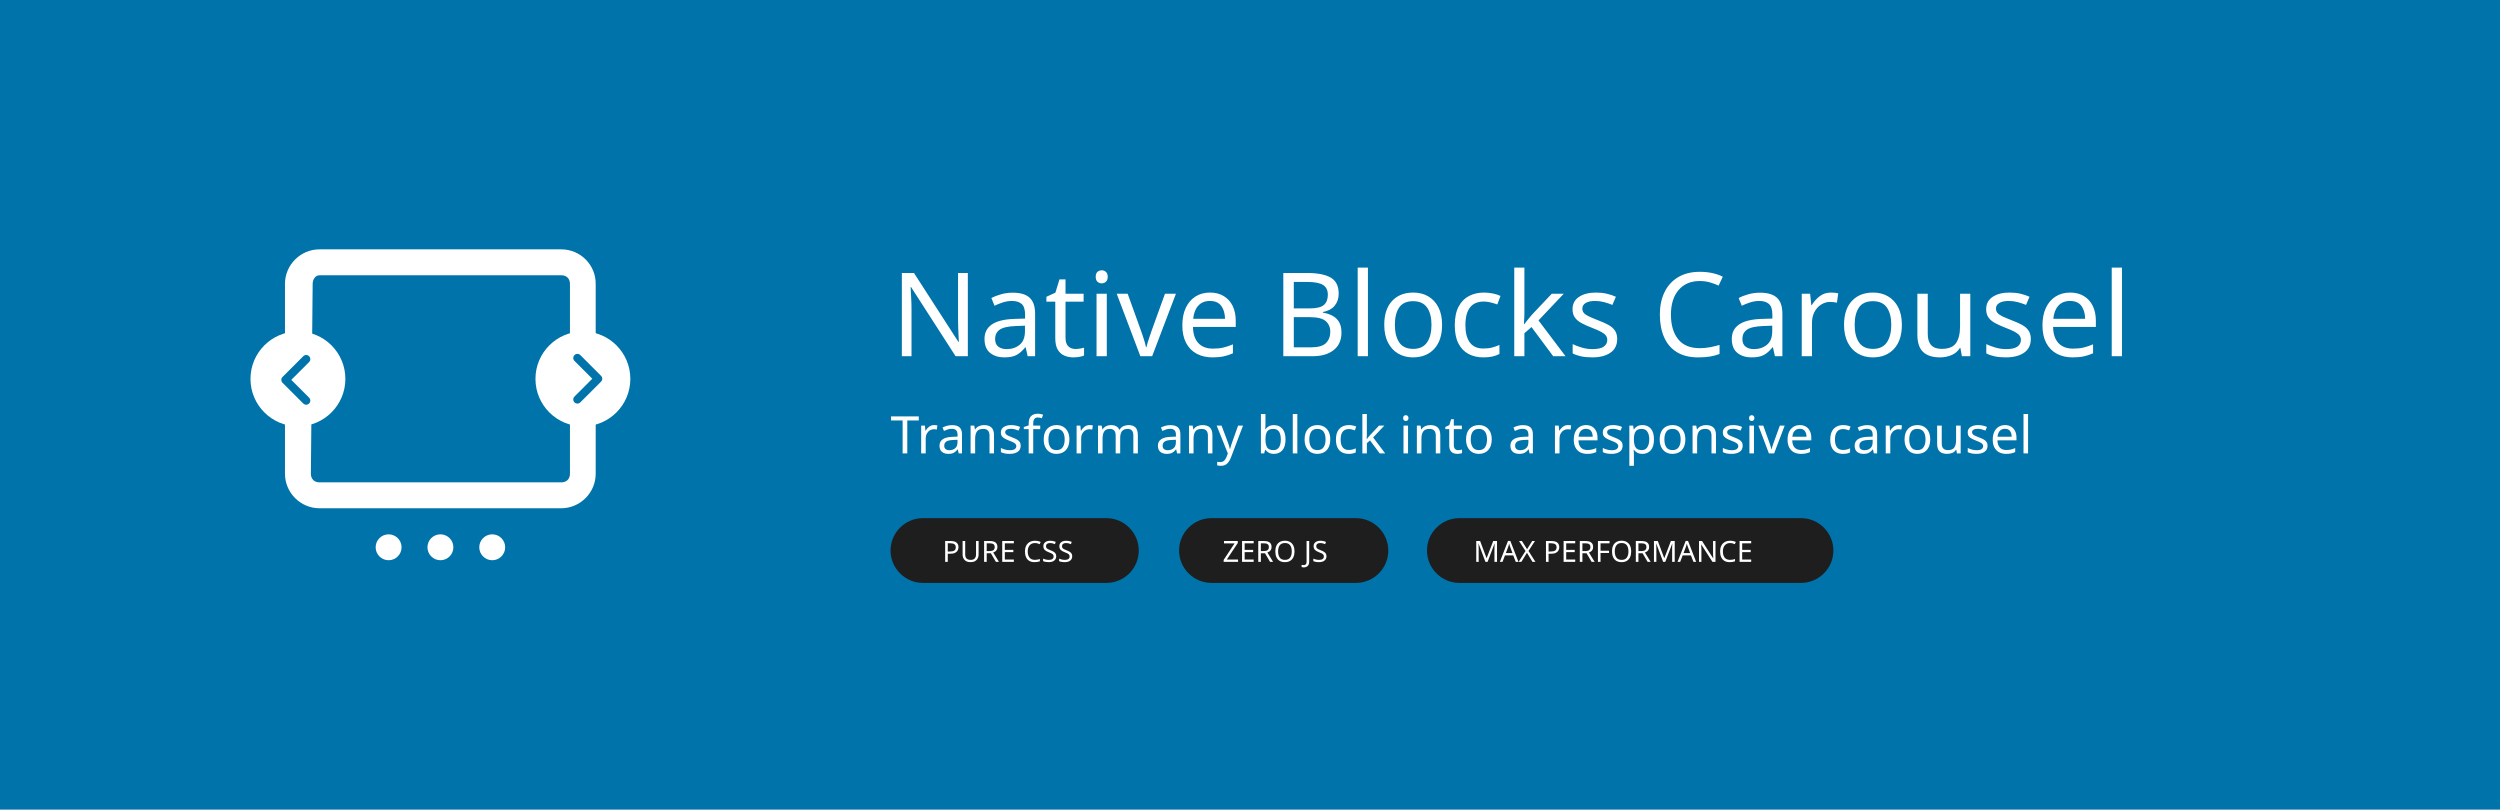
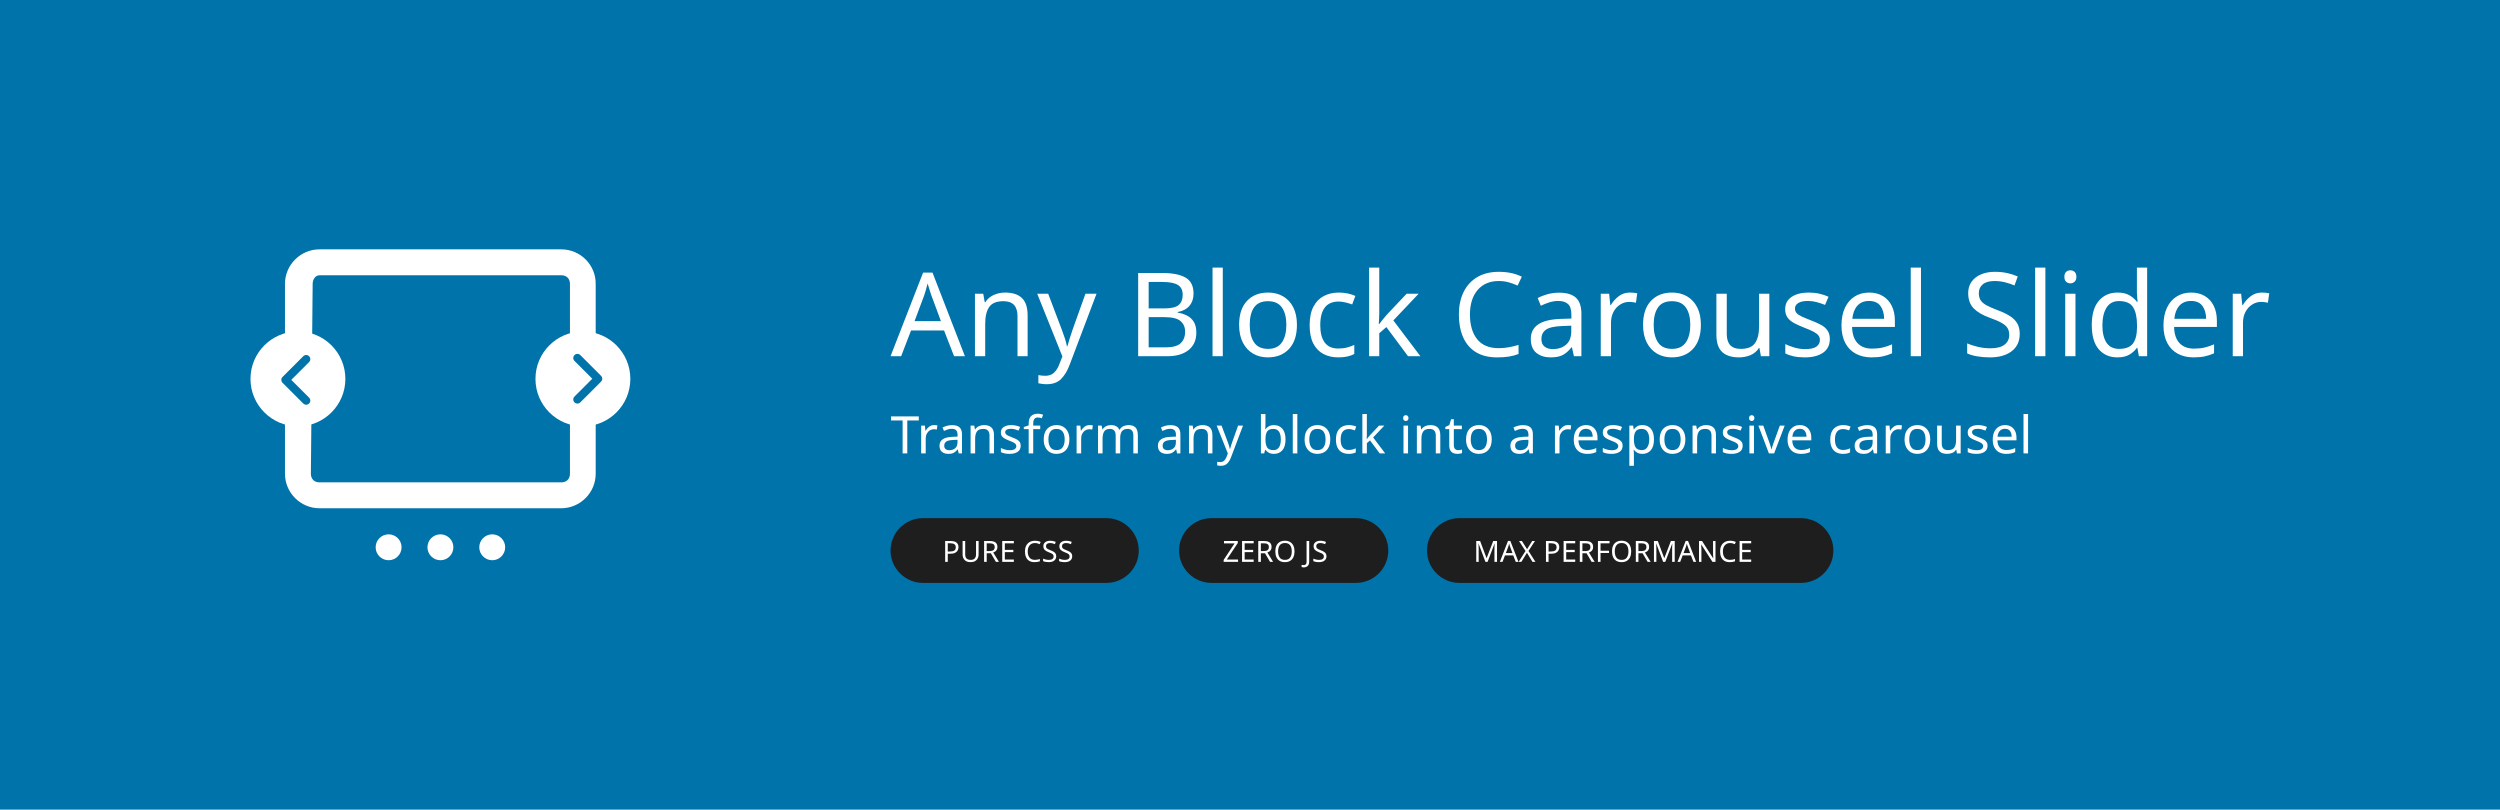
<svg xmlns="http://www.w3.org/2000/svg" version="1.1" x="0px" y="0px" viewBox="0 0 1544 500" style="enable-background:new 0 0 1544 500;" xml:space="preserve">
  <style type="text/css">
	.st0{fill:#0073AA;}
	.st1{fill:#1E1E1E;}
	.st2{fill:#FFFFFF;}
	.st3{font-family:'Outfit-SemiBold';}
	.st4{font-size:72px;}
	.st5{font-family:'Outfit-Light';}
	.st6{font-size:32px;}
	.st7{font-family:'Outfit-Bold';}
	.st8{font-size:18px;}
	
	/* Animation : la slide (grand rectangle blanc) glisse de droite à gauche en boucle continue */
	@keyframes slideMove {
		/* Pause initiale - Slide 1 visible */
		0%, 25% { transform: translateX(0); }
		/* Glisse vers la gauche - Slide 2 apparaît */
		25%, 50% { transform: translateX(-242px); }
		/* Pause - Slide 2 visible */
		50%, 75% { transform: translateX(-242px); }
		/* À 99.99%, reste à -242px (slide 2 visible, slide 1 dupliquée à la position de slide 1 originale) */
		99.99% { transform: translateX(-242px); }
		/* Retour instantané à 0 (invisible car slide 1 dupliquée = slide 1 originale visuellement) */
		100% { transform: translateX(0); }
	}
	
	.slide-container {
		animation: slideMove 4s linear infinite;
	}
</style>
  <rect class="st0" width="1544" height="500" />
  <path class="st1" d="M683.3,360H570c-11,0-20-9-20-20l0,0c0-11,9-20,20-20h113.3c11,0,20,9,20,20l0,0C703.3,351,694.4,360,683.3,360  z" />
  <path class="st1" d="M837.4,360h-89.2c-11,0-20-9-20-20l0,0c0-11,9-20,20-20h89.2c11,0,20,9,20,20l0,0  C857.4,351,848.5,360,837.4,360z" />
  <path class="st1" d="M1112.3,360h-211c-11,0-20-9-20-20l0,0c0-11,9-20,20-20h211c11,0,20,9,20,20l0,0  C1132.3,351,1123.3,360,1112.3,360z" />
-   <text transform="matrix(1 0 0 1 550 220)" class="st2 st3 st4">Native Blocks Carousel</text>
+   <text transform="matrix(1 0 0 1 550 220)" class="st2 st3 st4">Any Block Carousel Slider</text>
  <text transform="matrix(1 0 0 1 550 280)" class="st2 st5 st6">Transform any block into a responsive carousel</text>
  <text transform="matrix(1 0 0 1 581.9834 347)" class="st2 st7 st8">PURE CSS</text>
  <text transform="matrix(1 0 0 1 755.0427 347)" class="st2 st7 st8">ZERO JS</text>
  <text transform="matrix(1 0 0 1 909.9844 347)" class="st2 st7 st8">MAX PERFORMANCE</text>
  <g transform="translate(144, 122)">
    <defs>
      <clipPath id="bannerCarouselMask">
        <rect x="0" y="0" width="256" height="256" rx="24" ry="24" />
      </clipPath>
    </defs>
    <g clip-path="url(#bannerCarouselMask)">
      <g class="slide-container">
        <path class="st2" d="M202.7,32H53.3C41.6,32,32,41.6,32,53.3v117.3c0,11.7,9.6,21.3,21.3,21.3h149.3c11.7,0,21.3-9.6,21.3-21.3V53.3     C224,41.6,214.4,32,202.7,32z M49.1,53.3c0-2.5,1.5-5.3,4.3-5.3h149.3c3.2,0,5.3,2.1,5.3,5.3v117.3c0,3.2-2.1,5.3-5.3,5.3H53.3     c-3.2,0-5.3-2.1-5.3-5.3L49.1,53.3z" />
        <path class="st2" d="M444.7,32H295.3C283.6,32,274,41.6,274,53.3v117.3c0,11.7,9.6,21.3,21.3,21.3h149.3c11.7,0,21.3-9.6,21.3-21.3V53.3     C466,41.6,456.4,32,444.7,32z M291.1,53.3c0-2.5,1.5-5.3,4.3-5.3h149.3c3.2,0,5.3,2.1,5.3,5.3v117.3c0,3.2-2.1,5.3-5.3,5.3H295.3     c-3.2,0-5.3-2.1-5.3-5.3L291.1,53.3z" />
        <g transform="translate(242, 0)">
          <path class="st2" d="M202.7,32H53.3C41.6,32,32,41.6,32,53.3v117.3c0,11.7,9.6,21.3,21.3,21.3h149.3c11.7,0,21.3-9.6,21.3-21.3V53.3      C224,41.6,214.4,32,202.7,32z M49.1,53.3c0-2.5,1.5-5.3,4.3-5.3h149.3c3.2,0,5.3,2.1,5.3,5.3v117.3c0,3.2-2.1,5.3-5.3,5.3H53.3      c-3.2,0-5.3-2.1-5.3-5.3L49.1,53.3z" />
        </g>
      </g>
    </g>
    <circle class="st2" cx="96" cy="216" r="8" />
    <circle class="st2" cx="128" cy="216" r="8" />
    <circle class="st2" cx="160" cy="216" r="8" />
    <circle class="st2" cx="216" cy="112" r="29.3" />
    <path class="st0" d="M227.2,110.1c1,1,1,2.6,0,3.6l-12.8,12.8c-1,1-2.6,1-3.6,0s-1-2.6,0-3.6l11-11l-11-11c-1-1-1-2.6,0-3.6   s2.6-1,3.6,0L227.2,110.1L227.2,110.1z" />
    <circle class="st2" cx="40" cy="112" r="29.3" />
    <path class="st0" d="M30.5,110.8c-1,1-1,2.6,0,3.6l12.8,12.8c1,1,2.6,1,3.6,0s1-2.6,0-3.6l-11-11l11-11c1-1,1-2.6,0-3.6   s-2.6-1-3.6,0L30.5,110.8L30.5,110.8z" />
  </g>
</svg>
